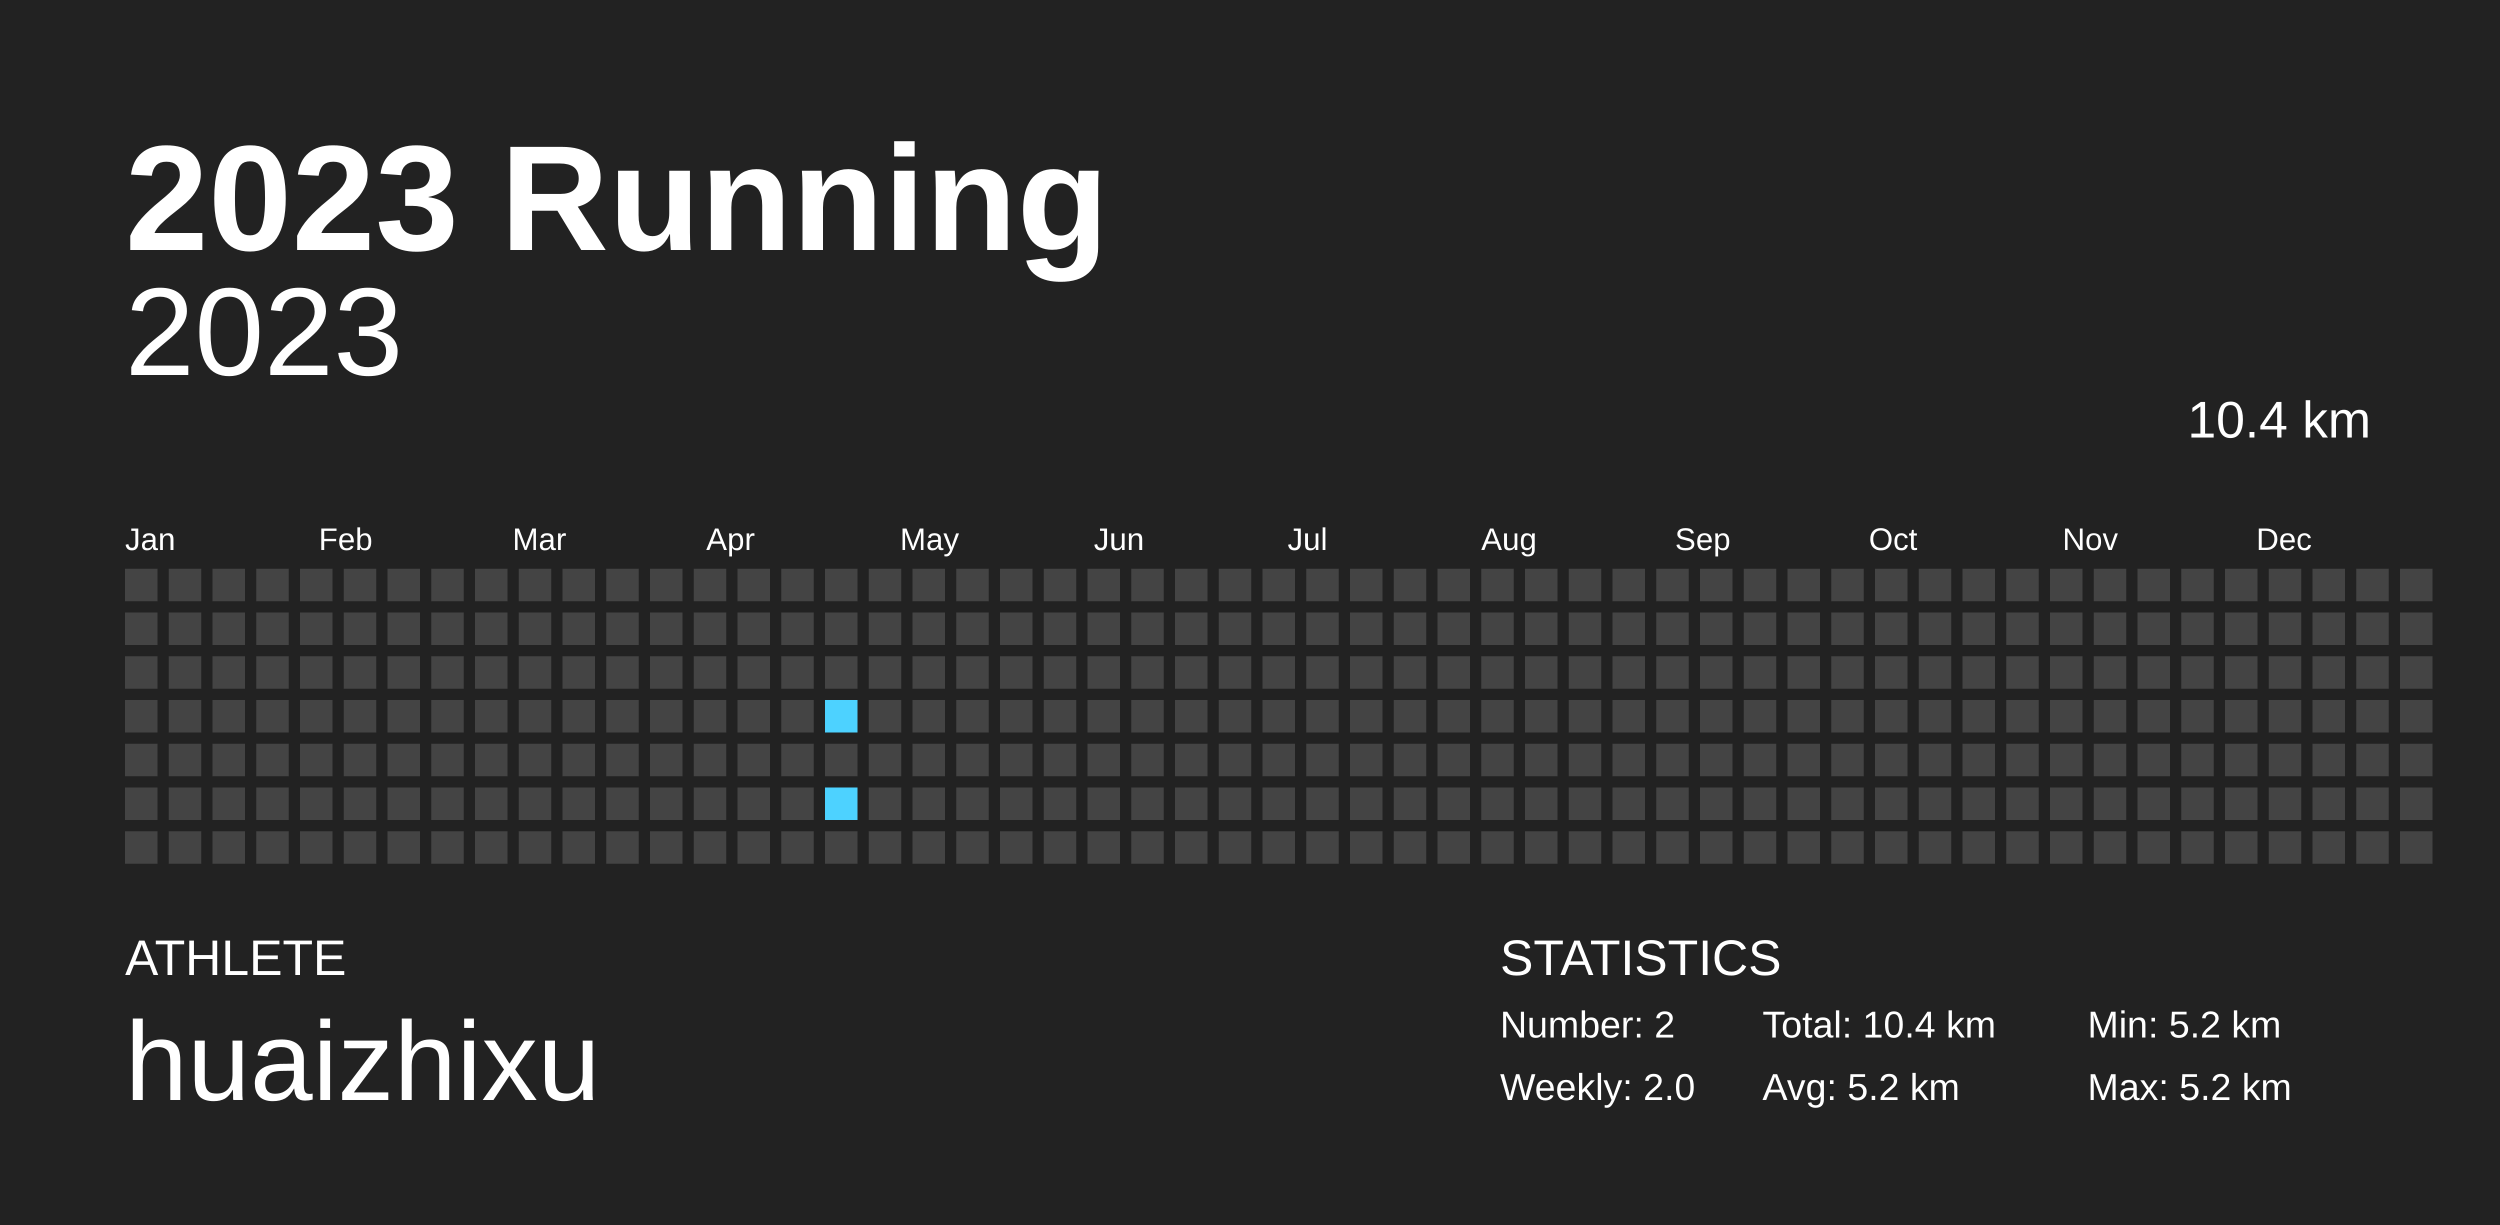
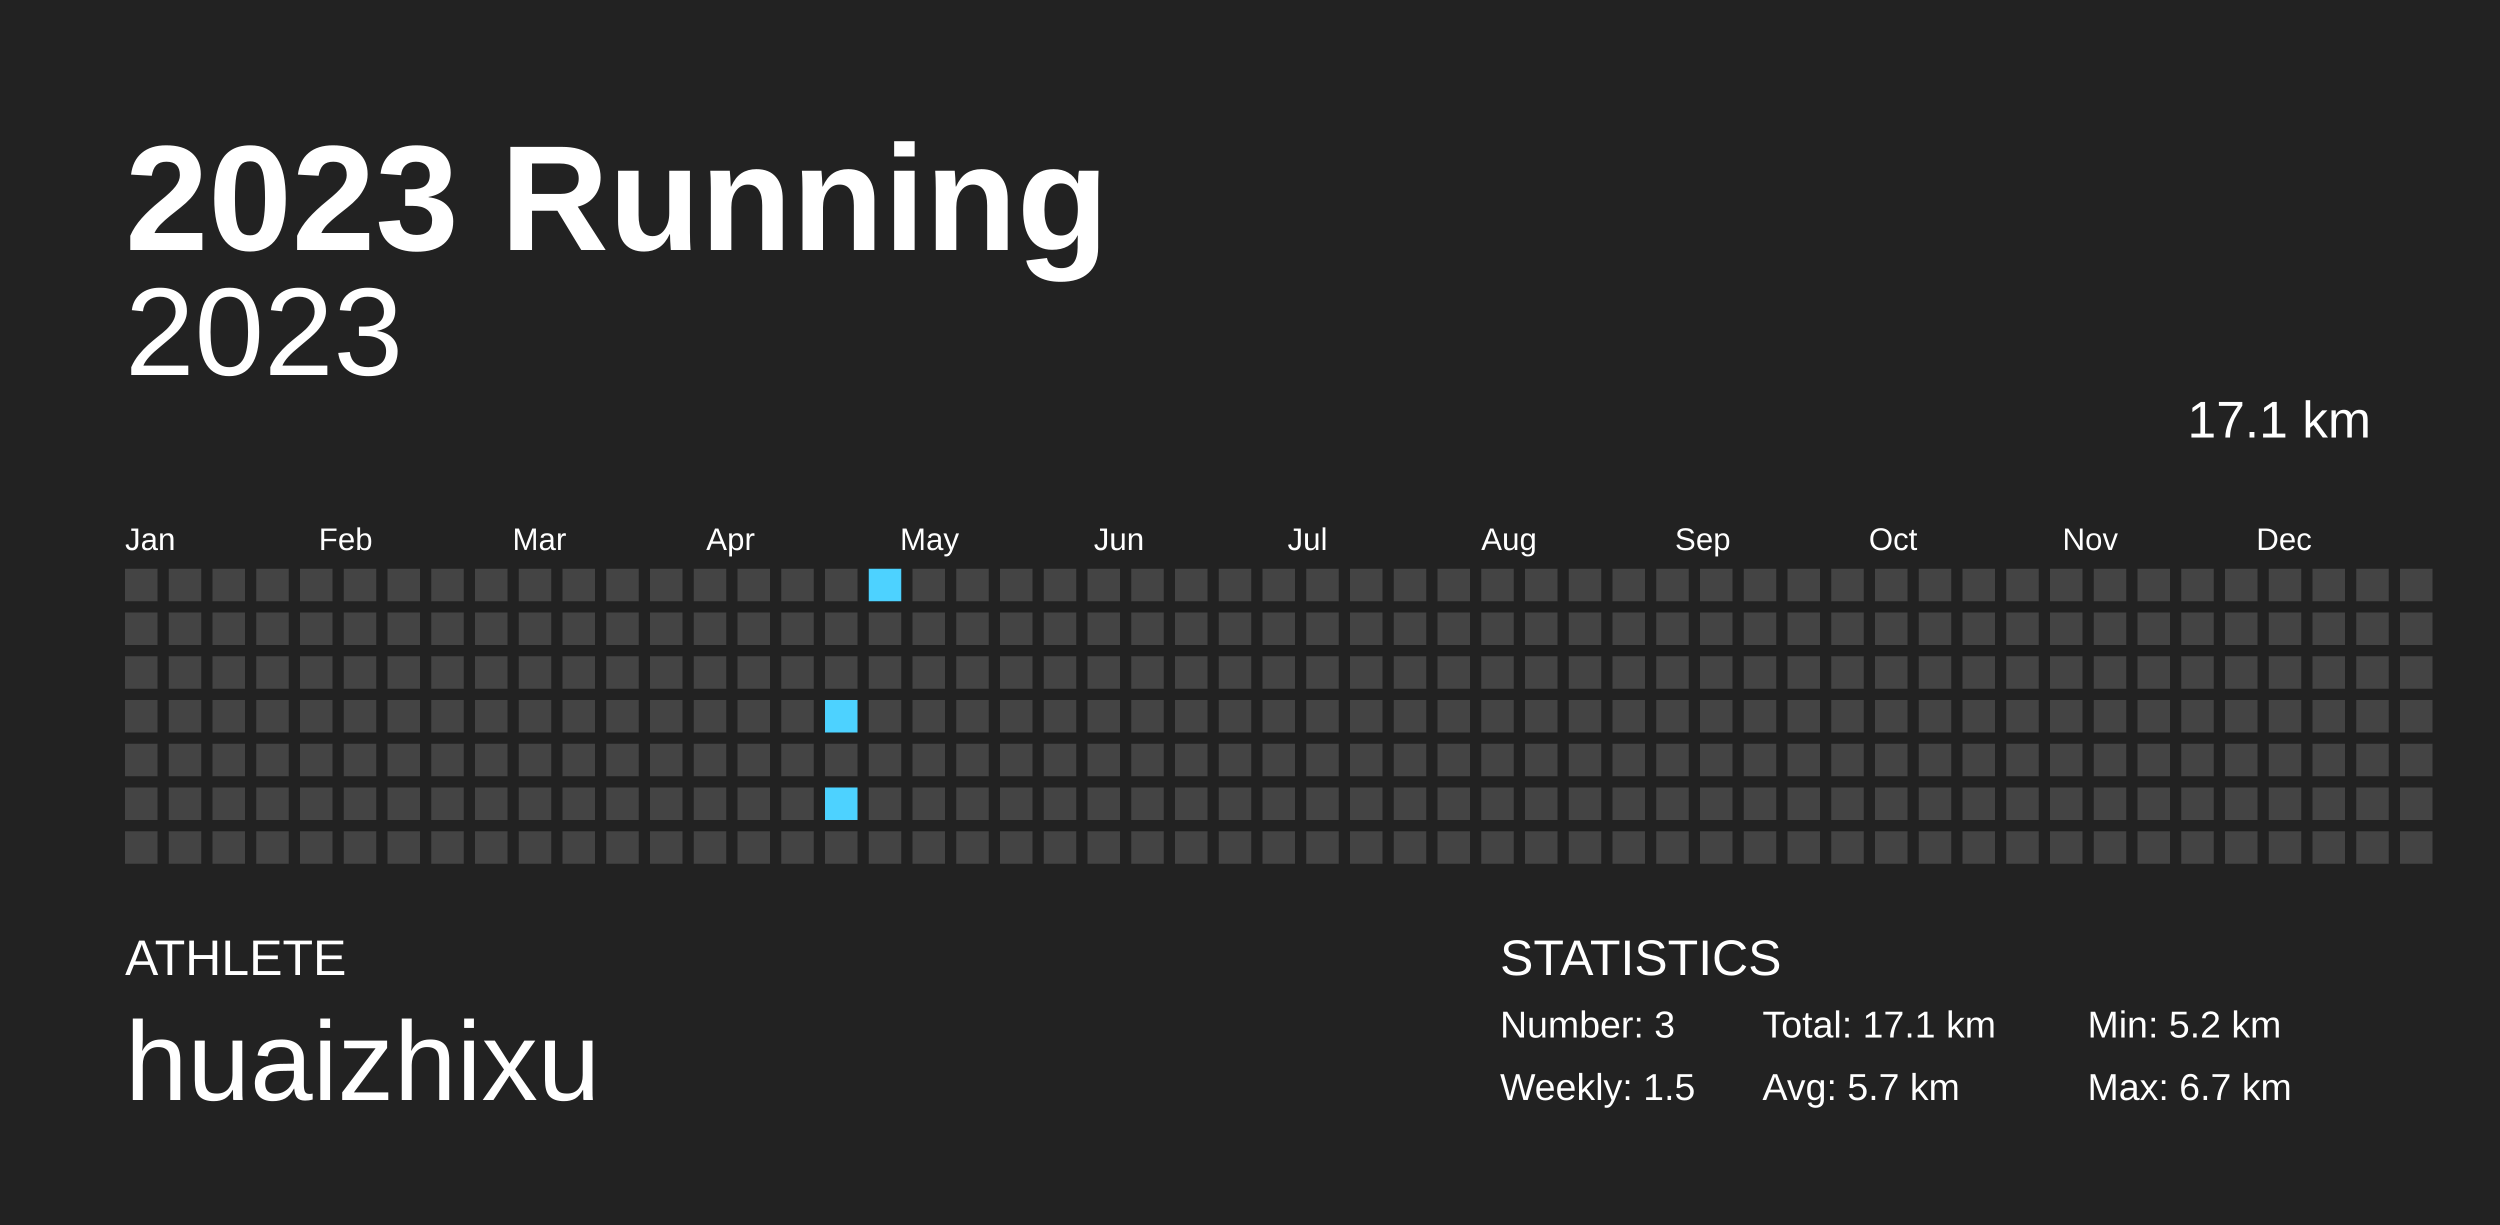
<svg xmlns="http://www.w3.org/2000/svg" baseProfile="full" height="98mm" version="1.1" viewBox="0,0,200,98" width="200mm">
  <defs />
  <rect fill="#222222" height="98" width="200" x="0" y="0" />
  <text fill="#FFFFFF" style="font-size:12px; font-family:Arial; font-weight:bold;" x="10" y="20">2023 Running</text>
  <text fill="#FFFFFF" style="font-size:4px; font-family:Arial" x="10" y="78">ATHLETE</text>
  <text fill="#FFFFFF" style="font-size:9px; font-family:Arial" x="10" y="88">huaizhixu</text>
  <text fill="#FFFFFF" style="font-size:4px; font-family:Arial" x="120" y="78">STATISTICS</text>
-   <text fill="#FFFFFF" style="font-size:3px; font-family:Arial" x="120" y="83">Number: 2</text>
-   <text fill="#FFFFFF" style="font-size:3px; font-family:Arial" x="120" y="88">Weekly: 2.0</text>
-   <text fill="#FFFFFF" style="font-size:3px; font-family:Arial" x="141" y="83">Total: 10.4 km</text>
-   <text fill="#FFFFFF" style="font-size:3px; font-family:Arial" x="141" y="88">Avg: 5.2 km</text>
+   <text fill="#FFFFFF" style="font-size:3px; font-family:Arial" x="120" y="83">Number: 3</text>
+   <text fill="#FFFFFF" style="font-size:3px; font-family:Arial" x="120" y="88">Weekly: 1.5</text>
+   <text fill="#FFFFFF" style="font-size:3px; font-family:Arial" x="141" y="83">Total: 17.1 km</text>
+   <text fill="#FFFFFF" style="font-size:3px; font-family:Arial" x="141" y="88">Avg: 5.7 km</text>
  <text fill="#FFFFFF" style="font-size:3px; font-family:Arial" x="167" y="83">Min: 5.2 km</text>
-   <text fill="#FFFFFF" style="font-size:3px; font-family:Arial" x="167" y="88">Max: 5.2 km</text>
+   <text fill="#FFFFFF" style="font-size:3px; font-family:Arial" x="167" y="88">Max: 6.7 km</text>
  <text alignment-baseline="hanging" fill="#FFFFFF" style="font-size:10.0px; font-family:Arial;" x="10" y="30">2023</text>
-   <text alignment-baseline="hanging" fill="#FFFFFF" style="font-size:4.125px; font-family:Arial;" x="175" y="35">10.4 km</text>
+   <text alignment-baseline="hanging" fill="#FFFFFF" style="font-size:4.125px; font-family:Arial;" x="175" y="35">17.1 km</text>
  <text fill="#FFFFFF" style="font-size:2.5px; font-family:Arial" x="10.0" y="44">Jan</text>
  <text fill="#FFFFFF" style="font-size:2.5px; font-family:Arial" x="25.5" y="44">Feb</text>
  <text fill="#FFFFFF" style="font-size:2.5px; font-family:Arial" x="41.0" y="44">Mar</text>
  <text fill="#FFFFFF" style="font-size:2.5px; font-family:Arial" x="56.5" y="44">Apr</text>
  <text fill="#FFFFFF" style="font-size:2.5px; font-family:Arial" x="72.0" y="44">May</text>
  <text fill="#FFFFFF" style="font-size:2.5px; font-family:Arial" x="87.5" y="44">Jun</text>
  <text fill="#FFFFFF" style="font-size:2.5px; font-family:Arial" x="103.0" y="44">Jul</text>
  <text fill="#FFFFFF" style="font-size:2.5px; font-family:Arial" x="118.5" y="44">Aug</text>
  <text fill="#FFFFFF" style="font-size:2.5px; font-family:Arial" x="134.0" y="44">Sep</text>
  <text fill="#FFFFFF" style="font-size:2.5px; font-family:Arial" x="149.5" y="44">Oct</text>
  <text fill="#FFFFFF" style="font-size:2.5px; font-family:Arial" x="165.0" y="44">Nov</text>
  <text fill="#FFFFFF" style="font-size:2.5px; font-family:Arial" x="180.5" y="44">Dec</text>
  <rect fill="#444444" height="2.6" width="2.6" x="10.0" y="45.5" />
  <rect fill="#444444" height="2.6" width="2.6" x="10.0" y="49.0" />
  <rect fill="#444444" height="2.6" width="2.6" x="10.0" y="52.5" />
  <rect fill="#444444" height="2.6" width="2.6" x="10.0" y="56.0" />
  <rect fill="#444444" height="2.6" width="2.6" x="10.0" y="59.5" />
  <rect fill="#444444" height="2.6" width="2.6" x="10.0" y="63.0" />
  <rect fill="#444444" height="2.6" width="2.6" x="10.0" y="66.5" />
  <rect fill="#444444" height="2.6" width="2.6" x="13.5" y="45.5" />
  <rect fill="#444444" height="2.6" width="2.6" x="13.5" y="49.0" />
  <rect fill="#444444" height="2.6" width="2.6" x="13.5" y="52.5" />
  <rect fill="#444444" height="2.6" width="2.6" x="13.5" y="56.0" />
  <rect fill="#444444" height="2.6" width="2.6" x="13.5" y="59.5" />
  <rect fill="#444444" height="2.6" width="2.6" x="13.5" y="63.0" />
  <rect fill="#444444" height="2.6" width="2.6" x="13.5" y="66.5" />
  <rect fill="#444444" height="2.6" width="2.6" x="17.0" y="45.5" />
  <rect fill="#444444" height="2.6" width="2.6" x="17.0" y="49.0" />
  <rect fill="#444444" height="2.6" width="2.6" x="17.0" y="52.5" />
  <rect fill="#444444" height="2.6" width="2.6" x="17.0" y="56.0" />
  <rect fill="#444444" height="2.6" width="2.6" x="17.0" y="59.5" />
  <rect fill="#444444" height="2.6" width="2.6" x="17.0" y="63.0" />
  <rect fill="#444444" height="2.6" width="2.6" x="17.0" y="66.5" />
  <rect fill="#444444" height="2.6" width="2.6" x="20.5" y="45.5" />
  <rect fill="#444444" height="2.6" width="2.6" x="20.5" y="49.0" />
  <rect fill="#444444" height="2.6" width="2.6" x="20.5" y="52.5" />
  <rect fill="#444444" height="2.6" width="2.6" x="20.5" y="56.0" />
  <rect fill="#444444" height="2.6" width="2.6" x="20.5" y="59.5" />
  <rect fill="#444444" height="2.6" width="2.6" x="20.5" y="63.0" />
  <rect fill="#444444" height="2.6" width="2.6" x="20.5" y="66.5" />
  <rect fill="#444444" height="2.6" width="2.6" x="24.0" y="45.5" />
  <rect fill="#444444" height="2.6" width="2.6" x="24.0" y="49.0" />
  <rect fill="#444444" height="2.6" width="2.6" x="24.0" y="52.5" />
  <rect fill="#444444" height="2.6" width="2.6" x="24.0" y="56.0" />
  <rect fill="#444444" height="2.6" width="2.6" x="24.0" y="59.5" />
  <rect fill="#444444" height="2.6" width="2.6" x="24.0" y="63.0" />
  <rect fill="#444444" height="2.6" width="2.6" x="24.0" y="66.5" />
  <rect fill="#444444" height="2.6" width="2.6" x="27.5" y="45.5" />
  <rect fill="#444444" height="2.6" width="2.6" x="27.5" y="49.0" />
  <rect fill="#444444" height="2.6" width="2.6" x="27.5" y="52.5" />
  <rect fill="#444444" height="2.6" width="2.6" x="27.5" y="56.0" />
  <rect fill="#444444" height="2.6" width="2.6" x="27.5" y="59.5" />
  <rect fill="#444444" height="2.6" width="2.6" x="27.5" y="63.0" />
  <rect fill="#444444" height="2.6" width="2.6" x="27.5" y="66.5" />
  <rect fill="#444444" height="2.6" width="2.6" x="31.0" y="45.5" />
  <rect fill="#444444" height="2.6" width="2.6" x="31.0" y="49.0" />
  <rect fill="#444444" height="2.6" width="2.6" x="31.0" y="52.5" />
  <rect fill="#444444" height="2.6" width="2.6" x="31.0" y="56.0" />
  <rect fill="#444444" height="2.6" width="2.6" x="31.0" y="59.5" />
  <rect fill="#444444" height="2.6" width="2.6" x="31.0" y="63.0" />
  <rect fill="#444444" height="2.6" width="2.6" x="31.0" y="66.5" />
  <rect fill="#444444" height="2.6" width="2.6" x="34.5" y="45.5" />
  <rect fill="#444444" height="2.6" width="2.6" x="34.5" y="49.0" />
  <rect fill="#444444" height="2.6" width="2.6" x="34.5" y="52.5" />
  <rect fill="#444444" height="2.6" width="2.6" x="34.5" y="56.0" />
  <rect fill="#444444" height="2.6" width="2.6" x="34.5" y="59.5" />
  <rect fill="#444444" height="2.6" width="2.6" x="34.5" y="63.0" />
  <rect fill="#444444" height="2.6" width="2.6" x="34.5" y="66.5" />
  <rect fill="#444444" height="2.6" width="2.6" x="38.0" y="45.5" />
  <rect fill="#444444" height="2.6" width="2.6" x="38.0" y="49.0" />
  <rect fill="#444444" height="2.6" width="2.6" x="38.0" y="52.5" />
  <rect fill="#444444" height="2.6" width="2.6" x="38.0" y="56.0" />
  <rect fill="#444444" height="2.6" width="2.6" x="38.0" y="59.5" />
  <rect fill="#444444" height="2.6" width="2.6" x="38.0" y="63.0" />
  <rect fill="#444444" height="2.6" width="2.6" x="38.0" y="66.5" />
  <rect fill="#444444" height="2.6" width="2.6" x="41.5" y="45.5" />
  <rect fill="#444444" height="2.6" width="2.6" x="41.5" y="49.0" />
  <rect fill="#444444" height="2.6" width="2.6" x="41.5" y="52.5" />
  <rect fill="#444444" height="2.6" width="2.6" x="41.5" y="56.0" />
  <rect fill="#444444" height="2.6" width="2.6" x="41.5" y="59.5" />
  <rect fill="#444444" height="2.6" width="2.6" x="41.5" y="63.0" />
  <rect fill="#444444" height="2.6" width="2.6" x="41.5" y="66.5" />
  <rect fill="#444444" height="2.6" width="2.6" x="45.0" y="45.5" />
  <rect fill="#444444" height="2.6" width="2.6" x="45.0" y="49.0" />
  <rect fill="#444444" height="2.6" width="2.6" x="45.0" y="52.5" />
  <rect fill="#444444" height="2.6" width="2.6" x="45.0" y="56.0" />
  <rect fill="#444444" height="2.6" width="2.6" x="45.0" y="59.5" />
  <rect fill="#444444" height="2.6" width="2.6" x="45.0" y="63.0" />
  <rect fill="#444444" height="2.6" width="2.6" x="45.0" y="66.5" />
  <rect fill="#444444" height="2.6" width="2.6" x="48.5" y="45.5" />
  <rect fill="#444444" height="2.6" width="2.6" x="48.5" y="49.0" />
  <rect fill="#444444" height="2.6" width="2.6" x="48.5" y="52.5" />
  <rect fill="#444444" height="2.6" width="2.6" x="48.5" y="56.0" />
  <rect fill="#444444" height="2.6" width="2.6" x="48.5" y="59.5" />
  <rect fill="#444444" height="2.6" width="2.6" x="48.5" y="63.0" />
  <rect fill="#444444" height="2.6" width="2.6" x="48.5" y="66.5" />
  <rect fill="#444444" height="2.6" width="2.6" x="52.0" y="45.5" />
  <rect fill="#444444" height="2.6" width="2.6" x="52.0" y="49.0" />
  <rect fill="#444444" height="2.6" width="2.6" x="52.0" y="52.5" />
  <rect fill="#444444" height="2.6" width="2.6" x="52.0" y="56.0" />
  <rect fill="#444444" height="2.6" width="2.6" x="52.0" y="59.5" />
  <rect fill="#444444" height="2.6" width="2.6" x="52.0" y="63.0" />
  <rect fill="#444444" height="2.6" width="2.6" x="52.0" y="66.5" />
  <rect fill="#444444" height="2.6" width="2.6" x="55.5" y="45.5" />
  <rect fill="#444444" height="2.6" width="2.6" x="55.5" y="49.0" />
  <rect fill="#444444" height="2.6" width="2.6" x="55.5" y="52.5" />
  <rect fill="#444444" height="2.6" width="2.6" x="55.5" y="56.0" />
  <rect fill="#444444" height="2.6" width="2.6" x="55.5" y="59.5" />
  <rect fill="#444444" height="2.6" width="2.6" x="55.5" y="63.0" />
  <rect fill="#444444" height="2.6" width="2.6" x="55.5" y="66.5" />
  <rect fill="#444444" height="2.6" width="2.6" x="59.0" y="45.5" />
  <rect fill="#444444" height="2.6" width="2.6" x="59.0" y="49.0" />
  <rect fill="#444444" height="2.6" width="2.6" x="59.0" y="52.5" />
  <rect fill="#444444" height="2.6" width="2.6" x="59.0" y="56.0" />
  <rect fill="#444444" height="2.6" width="2.6" x="59.0" y="59.5" />
  <rect fill="#444444" height="2.6" width="2.6" x="59.0" y="63.0" />
  <rect fill="#444444" height="2.6" width="2.6" x="59.0" y="66.5" />
  <rect fill="#444444" height="2.6" width="2.6" x="62.5" y="45.5" />
  <rect fill="#444444" height="2.6" width="2.6" x="62.5" y="49.0" />
  <rect fill="#444444" height="2.6" width="2.6" x="62.5" y="52.5" />
  <rect fill="#444444" height="2.6" width="2.6" x="62.5" y="56.0" />
  <rect fill="#444444" height="2.6" width="2.6" x="62.5" y="59.5" />
  <rect fill="#444444" height="2.6" width="2.6" x="62.5" y="63.0" />
  <rect fill="#444444" height="2.6" width="2.6" x="62.5" y="66.5" />
  <rect fill="#444444" height="2.6" width="2.6" x="66.0" y="45.5" />
  <rect fill="#444444" height="2.6" width="2.6" x="66.0" y="49.0" />
  <rect fill="#444444" height="2.6" width="2.6" x="66.0" y="52.5" />
  <rect fill="#4dd2ff" height="2.6" width="2.6" x="66.0" y="56.0" />
  <rect fill="#444444" height="2.6" width="2.6" x="66.0" y="59.5" />
  <rect fill="#4dd2ff" height="2.6" width="2.6" x="66.0" y="63.0" />
  <rect fill="#444444" height="2.6" width="2.6" x="66.0" y="66.5" />
-   <rect fill="#444444" height="2.6" width="2.6" x="69.5" y="45.5" />
+   <rect fill="#4dd2ff" height="2.6" width="2.6" x="69.5" y="45.5" />
  <rect fill="#444444" height="2.6" width="2.6" x="69.5" y="49.0" />
  <rect fill="#444444" height="2.6" width="2.6" x="69.5" y="52.5" />
  <rect fill="#444444" height="2.6" width="2.6" x="69.5" y="56.0" />
  <rect fill="#444444" height="2.6" width="2.6" x="69.5" y="59.5" />
  <rect fill="#444444" height="2.6" width="2.6" x="69.5" y="63.0" />
  <rect fill="#444444" height="2.6" width="2.6" x="69.5" y="66.5" />
  <rect fill="#444444" height="2.6" width="2.6" x="73.0" y="45.5" />
  <rect fill="#444444" height="2.6" width="2.6" x="73.0" y="49.0" />
  <rect fill="#444444" height="2.6" width="2.6" x="73.0" y="52.5" />
  <rect fill="#444444" height="2.6" width="2.6" x="73.0" y="56.0" />
  <rect fill="#444444" height="2.6" width="2.6" x="73.0" y="59.5" />
  <rect fill="#444444" height="2.6" width="2.6" x="73.0" y="63.0" />
  <rect fill="#444444" height="2.6" width="2.6" x="73.0" y="66.5" />
  <rect fill="#444444" height="2.6" width="2.6" x="76.5" y="45.5" />
  <rect fill="#444444" height="2.6" width="2.6" x="76.5" y="49.0" />
  <rect fill="#444444" height="2.6" width="2.6" x="76.5" y="52.5" />
  <rect fill="#444444" height="2.6" width="2.6" x="76.5" y="56.0" />
  <rect fill="#444444" height="2.6" width="2.6" x="76.5" y="59.5" />
  <rect fill="#444444" height="2.6" width="2.6" x="76.5" y="63.0" />
  <rect fill="#444444" height="2.6" width="2.6" x="76.5" y="66.5" />
  <rect fill="#444444" height="2.6" width="2.6" x="80.0" y="45.5" />
  <rect fill="#444444" height="2.6" width="2.6" x="80.0" y="49.0" />
  <rect fill="#444444" height="2.6" width="2.6" x="80.0" y="52.5" />
  <rect fill="#444444" height="2.6" width="2.6" x="80.0" y="56.0" />
  <rect fill="#444444" height="2.6" width="2.6" x="80.0" y="59.5" />
  <rect fill="#444444" height="2.6" width="2.6" x="80.0" y="63.0" />
  <rect fill="#444444" height="2.6" width="2.6" x="80.0" y="66.5" />
  <rect fill="#444444" height="2.6" width="2.6" x="83.5" y="45.5" />
  <rect fill="#444444" height="2.6" width="2.6" x="83.5" y="49.0" />
  <rect fill="#444444" height="2.6" width="2.6" x="83.5" y="52.5" />
  <rect fill="#444444" height="2.6" width="2.6" x="83.5" y="56.0" />
  <rect fill="#444444" height="2.6" width="2.6" x="83.5" y="59.5" />
  <rect fill="#444444" height="2.6" width="2.6" x="83.5" y="63.0" />
  <rect fill="#444444" height="2.6" width="2.6" x="83.5" y="66.5" />
  <rect fill="#444444" height="2.6" width="2.6" x="87.0" y="45.5" />
  <rect fill="#444444" height="2.6" width="2.6" x="87.0" y="49.0" />
  <rect fill="#444444" height="2.6" width="2.6" x="87.0" y="52.5" />
  <rect fill="#444444" height="2.6" width="2.6" x="87.0" y="56.0" />
  <rect fill="#444444" height="2.6" width="2.6" x="87.0" y="59.5" />
  <rect fill="#444444" height="2.6" width="2.6" x="87.0" y="63.0" />
  <rect fill="#444444" height="2.6" width="2.6" x="87.0" y="66.5" />
  <rect fill="#444444" height="2.6" width="2.6" x="90.5" y="45.5" />
  <rect fill="#444444" height="2.6" width="2.6" x="90.5" y="49.0" />
  <rect fill="#444444" height="2.6" width="2.6" x="90.5" y="52.5" />
  <rect fill="#444444" height="2.6" width="2.6" x="90.5" y="56.0" />
  <rect fill="#444444" height="2.6" width="2.6" x="90.5" y="59.5" />
  <rect fill="#444444" height="2.6" width="2.6" x="90.5" y="63.0" />
  <rect fill="#444444" height="2.6" width="2.6" x="90.5" y="66.5" />
  <rect fill="#444444" height="2.6" width="2.6" x="94.0" y="45.5" />
  <rect fill="#444444" height="2.6" width="2.6" x="94.0" y="49.0" />
  <rect fill="#444444" height="2.6" width="2.6" x="94.0" y="52.5" />
  <rect fill="#444444" height="2.6" width="2.6" x="94.0" y="56.0" />
  <rect fill="#444444" height="2.6" width="2.6" x="94.0" y="59.5" />
  <rect fill="#444444" height="2.6" width="2.6" x="94.0" y="63.0" />
  <rect fill="#444444" height="2.6" width="2.6" x="94.0" y="66.5" />
  <rect fill="#444444" height="2.6" width="2.6" x="97.5" y="45.5" />
  <rect fill="#444444" height="2.6" width="2.6" x="97.5" y="49.0" />
  <rect fill="#444444" height="2.6" width="2.6" x="97.5" y="52.5" />
  <rect fill="#444444" height="2.6" width="2.6" x="97.5" y="56.0" />
  <rect fill="#444444" height="2.6" width="2.6" x="97.5" y="59.5" />
  <rect fill="#444444" height="2.6" width="2.6" x="97.5" y="63.0" />
  <rect fill="#444444" height="2.6" width="2.6" x="97.5" y="66.5" />
  <rect fill="#444444" height="2.6" width="2.6" x="101.0" y="45.5" />
  <rect fill="#444444" height="2.6" width="2.6" x="101.0" y="49.0" />
  <rect fill="#444444" height="2.6" width="2.6" x="101.0" y="52.5" />
  <rect fill="#444444" height="2.6" width="2.6" x="101.0" y="56.0" />
  <rect fill="#444444" height="2.6" width="2.6" x="101.0" y="59.5" />
  <rect fill="#444444" height="2.6" width="2.6" x="101.0" y="63.0" />
  <rect fill="#444444" height="2.6" width="2.6" x="101.0" y="66.5" />
  <rect fill="#444444" height="2.6" width="2.6" x="104.5" y="45.5" />
  <rect fill="#444444" height="2.6" width="2.6" x="104.5" y="49.0" />
  <rect fill="#444444" height="2.6" width="2.6" x="104.5" y="52.5" />
  <rect fill="#444444" height="2.6" width="2.6" x="104.5" y="56.0" />
  <rect fill="#444444" height="2.6" width="2.6" x="104.5" y="59.5" />
  <rect fill="#444444" height="2.6" width="2.6" x="104.5" y="63.0" />
  <rect fill="#444444" height="2.6" width="2.6" x="104.5" y="66.5" />
  <rect fill="#444444" height="2.6" width="2.6" x="108.0" y="45.5" />
  <rect fill="#444444" height="2.6" width="2.6" x="108.0" y="49.0" />
  <rect fill="#444444" height="2.6" width="2.6" x="108.0" y="52.5" />
  <rect fill="#444444" height="2.6" width="2.6" x="108.0" y="56.0" />
  <rect fill="#444444" height="2.6" width="2.6" x="108.0" y="59.5" />
  <rect fill="#444444" height="2.6" width="2.6" x="108.0" y="63.0" />
  <rect fill="#444444" height="2.6" width="2.6" x="108.0" y="66.5" />
  <rect fill="#444444" height="2.6" width="2.6" x="111.5" y="45.5" />
  <rect fill="#444444" height="2.6" width="2.6" x="111.5" y="49.0" />
  <rect fill="#444444" height="2.6" width="2.6" x="111.5" y="52.5" />
  <rect fill="#444444" height="2.6" width="2.6" x="111.5" y="56.0" />
  <rect fill="#444444" height="2.6" width="2.6" x="111.5" y="59.5" />
  <rect fill="#444444" height="2.6" width="2.6" x="111.5" y="63.0" />
  <rect fill="#444444" height="2.6" width="2.6" x="111.5" y="66.5" />
  <rect fill="#444444" height="2.6" width="2.6" x="115.0" y="45.5" />
  <rect fill="#444444" height="2.6" width="2.6" x="115.0" y="49.0" />
  <rect fill="#444444" height="2.6" width="2.6" x="115.0" y="52.5" />
  <rect fill="#444444" height="2.6" width="2.6" x="115.0" y="56.0" />
  <rect fill="#444444" height="2.6" width="2.6" x="115.0" y="59.5" />
  <rect fill="#444444" height="2.6" width="2.6" x="115.0" y="63.0" />
  <rect fill="#444444" height="2.6" width="2.6" x="115.0" y="66.5" />
  <rect fill="#444444" height="2.6" width="2.6" x="118.5" y="45.5" />
  <rect fill="#444444" height="2.6" width="2.6" x="118.5" y="49.0" />
  <rect fill="#444444" height="2.6" width="2.6" x="118.5" y="52.5" />
  <rect fill="#444444" height="2.6" width="2.6" x="118.5" y="56.0" />
  <rect fill="#444444" height="2.6" width="2.6" x="118.5" y="59.5" />
  <rect fill="#444444" height="2.6" width="2.6" x="118.5" y="63.0" />
  <rect fill="#444444" height="2.6" width="2.6" x="118.5" y="66.5" />
  <rect fill="#444444" height="2.6" width="2.6" x="122.0" y="45.5" />
  <rect fill="#444444" height="2.6" width="2.6" x="122.0" y="49.0" />
  <rect fill="#444444" height="2.6" width="2.6" x="122.0" y="52.5" />
  <rect fill="#444444" height="2.6" width="2.6" x="122.0" y="56.0" />
  <rect fill="#444444" height="2.6" width="2.6" x="122.0" y="59.5" />
  <rect fill="#444444" height="2.6" width="2.6" x="122.0" y="63.0" />
  <rect fill="#444444" height="2.6" width="2.6" x="122.0" y="66.5" />
  <rect fill="#444444" height="2.6" width="2.6" x="125.5" y="45.5" />
  <rect fill="#444444" height="2.6" width="2.6" x="125.5" y="49.0" />
  <rect fill="#444444" height="2.6" width="2.6" x="125.5" y="52.5" />
  <rect fill="#444444" height="2.6" width="2.6" x="125.5" y="56.0" />
  <rect fill="#444444" height="2.6" width="2.6" x="125.5" y="59.5" />
  <rect fill="#444444" height="2.6" width="2.6" x="125.5" y="63.0" />
  <rect fill="#444444" height="2.6" width="2.6" x="125.5" y="66.5" />
  <rect fill="#444444" height="2.6" width="2.6" x="129.0" y="45.5" />
  <rect fill="#444444" height="2.6" width="2.6" x="129.0" y="49.0" />
  <rect fill="#444444" height="2.6" width="2.6" x="129.0" y="52.5" />
  <rect fill="#444444" height="2.6" width="2.6" x="129.0" y="56.0" />
  <rect fill="#444444" height="2.6" width="2.6" x="129.0" y="59.5" />
  <rect fill="#444444" height="2.6" width="2.6" x="129.0" y="63.0" />
  <rect fill="#444444" height="2.6" width="2.6" x="129.0" y="66.5" />
  <rect fill="#444444" height="2.6" width="2.6" x="132.5" y="45.5" />
  <rect fill="#444444" height="2.6" width="2.6" x="132.5" y="49.0" />
  <rect fill="#444444" height="2.6" width="2.6" x="132.5" y="52.5" />
  <rect fill="#444444" height="2.6" width="2.6" x="132.5" y="56.0" />
  <rect fill="#444444" height="2.6" width="2.6" x="132.5" y="59.5" />
  <rect fill="#444444" height="2.6" width="2.6" x="132.5" y="63.0" />
  <rect fill="#444444" height="2.6" width="2.6" x="132.5" y="66.5" />
  <rect fill="#444444" height="2.6" width="2.6" x="136.0" y="45.5" />
  <rect fill="#444444" height="2.6" width="2.6" x="136.0" y="49.0" />
  <rect fill="#444444" height="2.6" width="2.6" x="136.0" y="52.5" />
  <rect fill="#444444" height="2.6" width="2.6" x="136.0" y="56.0" />
  <rect fill="#444444" height="2.6" width="2.6" x="136.0" y="59.5" />
  <rect fill="#444444" height="2.6" width="2.6" x="136.0" y="63.0" />
  <rect fill="#444444" height="2.6" width="2.6" x="136.0" y="66.5" />
  <rect fill="#444444" height="2.6" width="2.6" x="139.5" y="45.5" />
  <rect fill="#444444" height="2.6" width="2.6" x="139.5" y="49.0" />
  <rect fill="#444444" height="2.6" width="2.6" x="139.5" y="52.5" />
  <rect fill="#444444" height="2.6" width="2.6" x="139.5" y="56.0" />
  <rect fill="#444444" height="2.6" width="2.6" x="139.5" y="59.5" />
  <rect fill="#444444" height="2.6" width="2.6" x="139.5" y="63.0" />
  <rect fill="#444444" height="2.6" width="2.6" x="139.5" y="66.5" />
  <rect fill="#444444" height="2.6" width="2.6" x="143.0" y="45.5" />
  <rect fill="#444444" height="2.6" width="2.6" x="143.0" y="49.0" />
  <rect fill="#444444" height="2.6" width="2.6" x="143.0" y="52.5" />
  <rect fill="#444444" height="2.6" width="2.6" x="143.0" y="56.0" />
  <rect fill="#444444" height="2.6" width="2.6" x="143.0" y="59.5" />
  <rect fill="#444444" height="2.6" width="2.6" x="143.0" y="63.0" />
  <rect fill="#444444" height="2.6" width="2.6" x="143.0" y="66.5" />
  <rect fill="#444444" height="2.6" width="2.6" x="146.5" y="45.5" />
  <rect fill="#444444" height="2.6" width="2.6" x="146.5" y="49.0" />
  <rect fill="#444444" height="2.6" width="2.6" x="146.5" y="52.5" />
  <rect fill="#444444" height="2.6" width="2.6" x="146.5" y="56.0" />
  <rect fill="#444444" height="2.6" width="2.6" x="146.5" y="59.5" />
  <rect fill="#444444" height="2.6" width="2.6" x="146.5" y="63.0" />
  <rect fill="#444444" height="2.6" width="2.6" x="146.5" y="66.5" />
  <rect fill="#444444" height="2.6" width="2.6" x="150.0" y="45.5" />
  <rect fill="#444444" height="2.6" width="2.6" x="150.0" y="49.0" />
  <rect fill="#444444" height="2.6" width="2.6" x="150.0" y="52.5" />
  <rect fill="#444444" height="2.6" width="2.6" x="150.0" y="56.0" />
  <rect fill="#444444" height="2.6" width="2.6" x="150.0" y="59.5" />
  <rect fill="#444444" height="2.6" width="2.6" x="150.0" y="63.0" />
  <rect fill="#444444" height="2.6" width="2.6" x="150.0" y="66.5" />
  <rect fill="#444444" height="2.6" width="2.6" x="153.5" y="45.5" />
  <rect fill="#444444" height="2.6" width="2.6" x="153.5" y="49.0" />
  <rect fill="#444444" height="2.6" width="2.6" x="153.5" y="52.5" />
  <rect fill="#444444" height="2.6" width="2.6" x="153.5" y="56.0" />
  <rect fill="#444444" height="2.6" width="2.6" x="153.5" y="59.5" />
  <rect fill="#444444" height="2.6" width="2.6" x="153.5" y="63.0" />
  <rect fill="#444444" height="2.6" width="2.6" x="153.5" y="66.5" />
  <rect fill="#444444" height="2.6" width="2.6" x="157.0" y="45.5" />
  <rect fill="#444444" height="2.6" width="2.6" x="157.0" y="49.0" />
  <rect fill="#444444" height="2.6" width="2.6" x="157.0" y="52.5" />
  <rect fill="#444444" height="2.6" width="2.6" x="157.0" y="56.0" />
  <rect fill="#444444" height="2.6" width="2.6" x="157.0" y="59.5" />
  <rect fill="#444444" height="2.6" width="2.6" x="157.0" y="63.0" />
  <rect fill="#444444" height="2.6" width="2.6" x="157.0" y="66.5" />
  <rect fill="#444444" height="2.6" width="2.6" x="160.5" y="45.5" />
  <rect fill="#444444" height="2.6" width="2.6" x="160.5" y="49.0" />
  <rect fill="#444444" height="2.6" width="2.6" x="160.5" y="52.5" />
  <rect fill="#444444" height="2.6" width="2.6" x="160.5" y="56.0" />
  <rect fill="#444444" height="2.6" width="2.6" x="160.5" y="59.5" />
  <rect fill="#444444" height="2.6" width="2.6" x="160.5" y="63.0" />
  <rect fill="#444444" height="2.6" width="2.6" x="160.5" y="66.5" />
  <rect fill="#444444" height="2.6" width="2.6" x="164.0" y="45.5" />
  <rect fill="#444444" height="2.6" width="2.6" x="164.0" y="49.0" />
  <rect fill="#444444" height="2.6" width="2.6" x="164.0" y="52.5" />
  <rect fill="#444444" height="2.6" width="2.6" x="164.0" y="56.0" />
  <rect fill="#444444" height="2.6" width="2.6" x="164.0" y="59.5" />
  <rect fill="#444444" height="2.6" width="2.6" x="164.0" y="63.0" />
  <rect fill="#444444" height="2.6" width="2.6" x="164.0" y="66.5" />
  <rect fill="#444444" height="2.6" width="2.6" x="167.5" y="45.5" />
  <rect fill="#444444" height="2.6" width="2.6" x="167.5" y="49.0" />
  <rect fill="#444444" height="2.6" width="2.6" x="167.5" y="52.5" />
  <rect fill="#444444" height="2.6" width="2.6" x="167.5" y="56.0" />
  <rect fill="#444444" height="2.6" width="2.6" x="167.5" y="59.5" />
  <rect fill="#444444" height="2.6" width="2.6" x="167.5" y="63.0" />
  <rect fill="#444444" height="2.6" width="2.6" x="167.5" y="66.5" />
  <rect fill="#444444" height="2.6" width="2.6" x="171.0" y="45.5" />
  <rect fill="#444444" height="2.6" width="2.6" x="171.0" y="49.0" />
  <rect fill="#444444" height="2.6" width="2.6" x="171.0" y="52.5" />
  <rect fill="#444444" height="2.6" width="2.6" x="171.0" y="56.0" />
  <rect fill="#444444" height="2.6" width="2.6" x="171.0" y="59.5" />
  <rect fill="#444444" height="2.6" width="2.6" x="171.0" y="63.0" />
  <rect fill="#444444" height="2.6" width="2.6" x="171.0" y="66.5" />
  <rect fill="#444444" height="2.6" width="2.6" x="174.5" y="45.5" />
  <rect fill="#444444" height="2.6" width="2.6" x="174.5" y="49.0" />
  <rect fill="#444444" height="2.6" width="2.6" x="174.5" y="52.5" />
  <rect fill="#444444" height="2.6" width="2.6" x="174.5" y="56.0" />
  <rect fill="#444444" height="2.6" width="2.6" x="174.5" y="59.5" />
  <rect fill="#444444" height="2.6" width="2.6" x="174.5" y="63.0" />
  <rect fill="#444444" height="2.6" width="2.6" x="174.5" y="66.5" />
  <rect fill="#444444" height="2.6" width="2.6" x="178.0" y="45.5" />
  <rect fill="#444444" height="2.6" width="2.6" x="178.0" y="49.0" />
  <rect fill="#444444" height="2.6" width="2.6" x="178.0" y="52.5" />
  <rect fill="#444444" height="2.6" width="2.6" x="178.0" y="56.0" />
  <rect fill="#444444" height="2.6" width="2.6" x="178.0" y="59.5" />
  <rect fill="#444444" height="2.6" width="2.6" x="178.0" y="63.0" />
  <rect fill="#444444" height="2.6" width="2.6" x="178.0" y="66.5" />
  <rect fill="#444444" height="2.6" width="2.6" x="181.5" y="45.5" />
  <rect fill="#444444" height="2.6" width="2.6" x="181.5" y="49.0" />
  <rect fill="#444444" height="2.6" width="2.6" x="181.5" y="52.5" />
  <rect fill="#444444" height="2.6" width="2.6" x="181.5" y="56.0" />
  <rect fill="#444444" height="2.6" width="2.6" x="181.5" y="59.5" />
  <rect fill="#444444" height="2.6" width="2.6" x="181.5" y="63.0" />
  <rect fill="#444444" height="2.6" width="2.6" x="181.5" y="66.5" />
  <rect fill="#444444" height="2.6" width="2.6" x="185.0" y="45.5" />
  <rect fill="#444444" height="2.6" width="2.6" x="185.0" y="49.0" />
  <rect fill="#444444" height="2.6" width="2.6" x="185.0" y="52.5" />
  <rect fill="#444444" height="2.6" width="2.6" x="185.0" y="56.0" />
  <rect fill="#444444" height="2.6" width="2.6" x="185.0" y="59.5" />
  <rect fill="#444444" height="2.6" width="2.6" x="185.0" y="63.0" />
  <rect fill="#444444" height="2.6" width="2.6" x="185.0" y="66.5" />
  <rect fill="#444444" height="2.6" width="2.6" x="188.5" y="45.5" />
  <rect fill="#444444" height="2.6" width="2.6" x="188.5" y="49.0" />
  <rect fill="#444444" height="2.6" width="2.6" x="188.5" y="52.5" />
  <rect fill="#444444" height="2.6" width="2.6" x="188.5" y="56.0" />
  <rect fill="#444444" height="2.6" width="2.6" x="188.5" y="59.5" />
  <rect fill="#444444" height="2.6" width="2.6" x="188.5" y="63.0" />
  <rect fill="#444444" height="2.6" width="2.6" x="188.5" y="66.5" />
  <rect fill="#444444" height="2.6" width="2.6" x="192.0" y="45.5" />
  <rect fill="#444444" height="2.6" width="2.6" x="192.0" y="49.0" />
  <rect fill="#444444" height="2.6" width="2.6" x="192.0" y="52.5" />
  <rect fill="#444444" height="2.6" width="2.6" x="192.0" y="56.0" />
  <rect fill="#444444" height="2.6" width="2.6" x="192.0" y="59.5" />
  <rect fill="#444444" height="2.6" width="2.6" x="192.0" y="63.0" />
  <rect fill="#444444" height="2.6" width="2.6" x="192.0" y="66.5" />
</svg>
